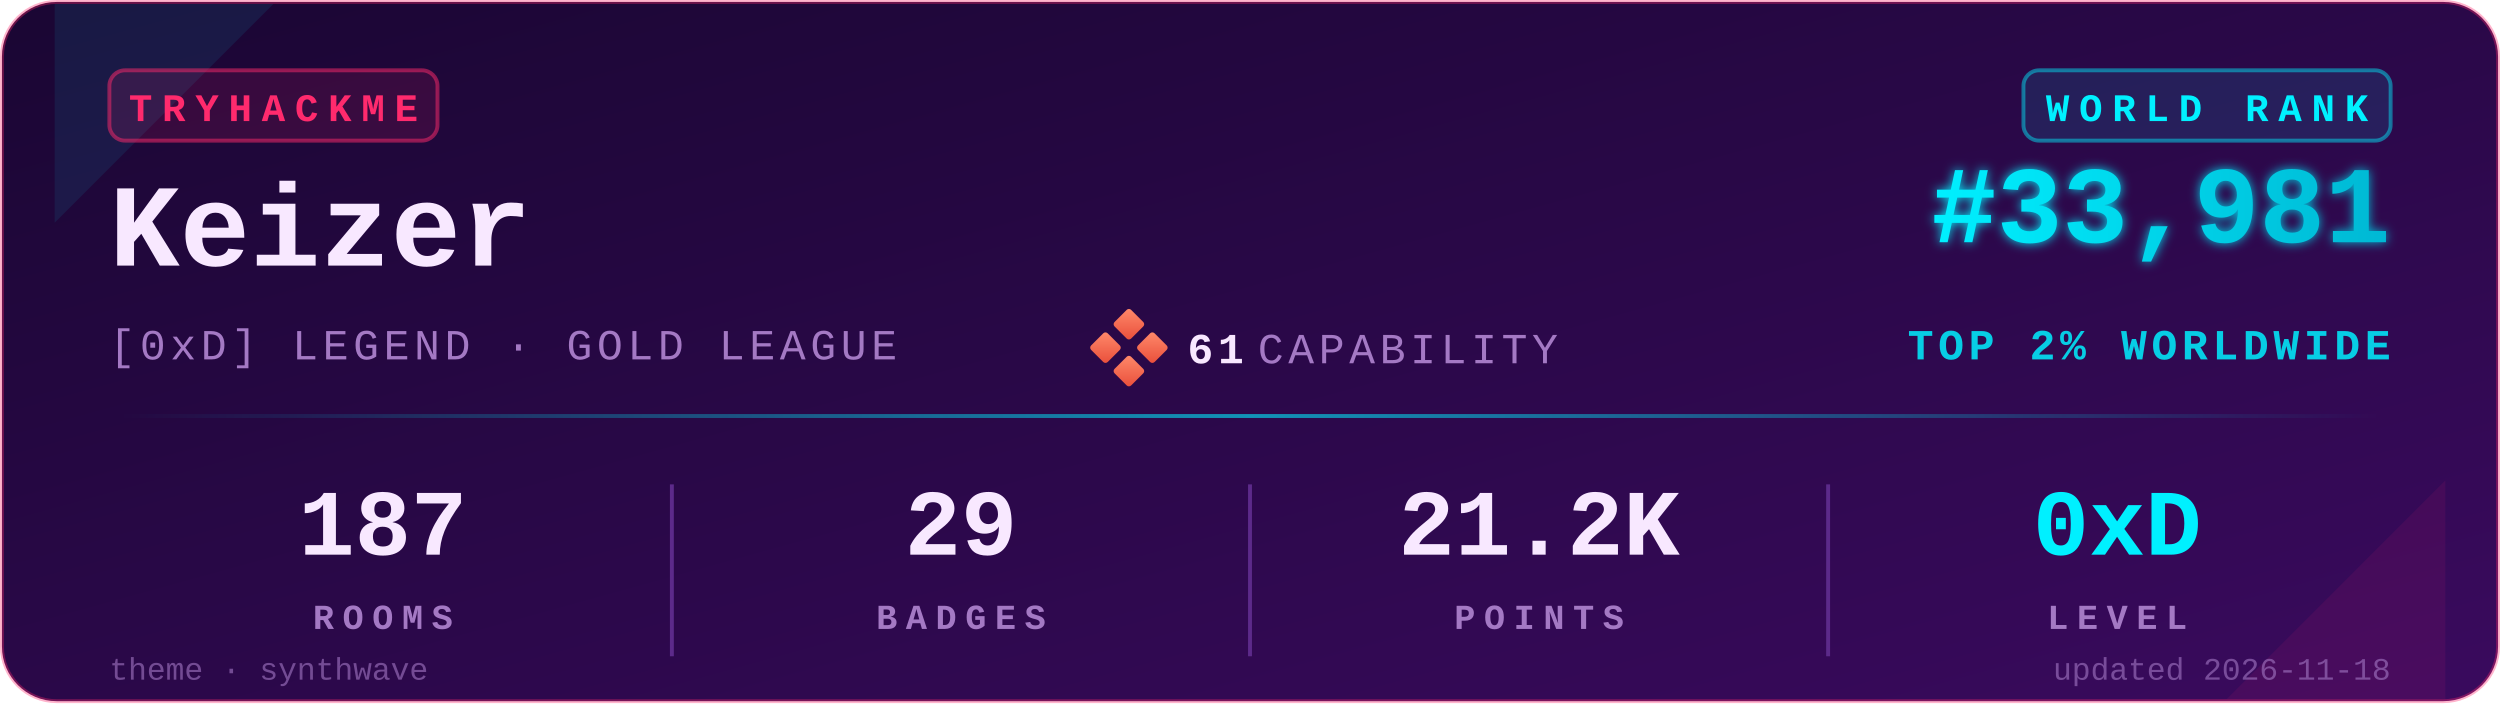
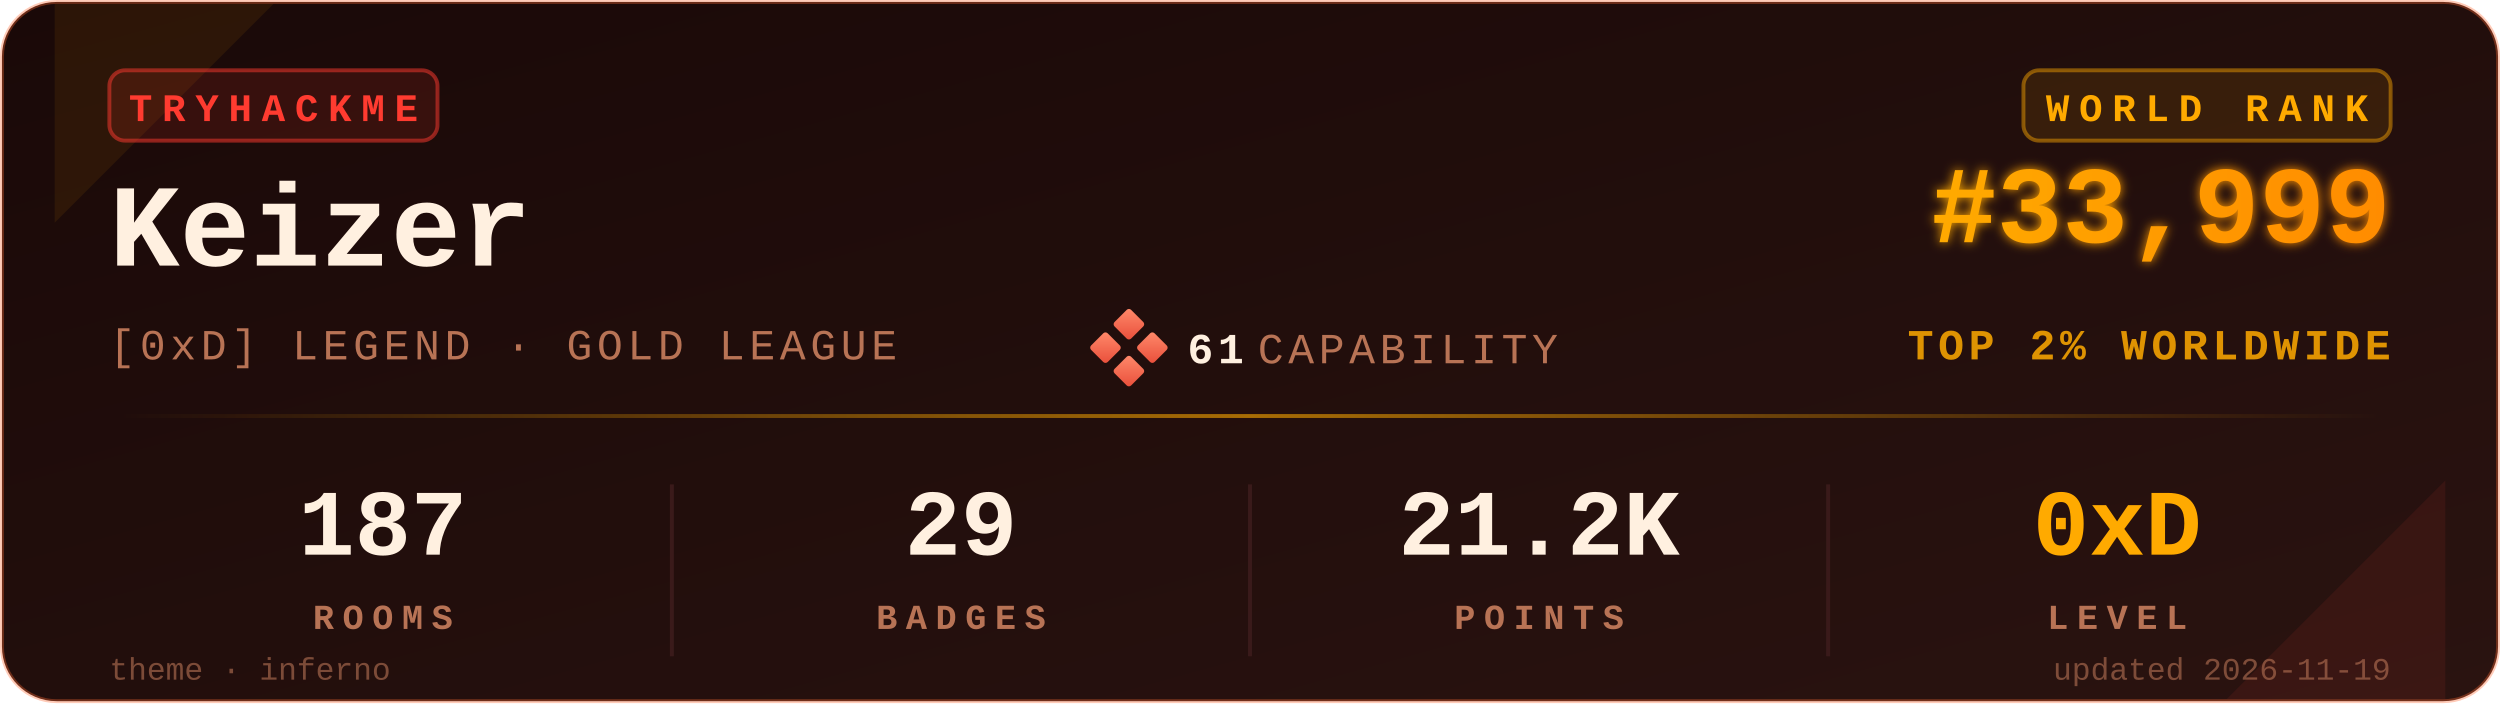
<svg xmlns="http://www.w3.org/2000/svg" viewBox="0 0 640 180" width="640" height="180" role="img" aria-label="TryHackMe stats for Keizer">
  <defs>
    <linearGradient id="bgGrad" x1="0" y1="0" x2="1" y2="1">
-       <stop offset="0%" stop-color="#1a0633" />
-       <stop offset="100%" stop-color="#3a0a5e" />
+       <stop offset="0%" stop-color="#1a0908" />
+       <stop offset="100%" stop-color="#2a1310" />
    </linearGradient>
    <linearGradient id="rankGrad" x1="0" y1="0" x2="1" y2="0">
-       <stop offset="0%" stop-color="#00F0FF" />
-       <stop offset="100%" stop-color="#00B8D4" />
+       <stop offset="0%" stop-color="#FFAA00" />
+       <stop offset="100%" stop-color="#FF8C00" />
    </linearGradient>
    <linearGradient id="accentGrad" x1="0" y1="0" x2="1" y2="0">
-       <stop offset="0%" stop-color="#00F0FF" stop-opacity="0" />
-       <stop offset="50%" stop-color="#00F0FF" stop-opacity="0.6" />
-       <stop offset="100%" stop-color="#00F0FF" stop-opacity="0" />
+       <stop offset="0%" stop-color="#FFAA00" stop-opacity="0" />
+       <stop offset="50%" stop-color="#FFAA00" stop-opacity="0.6" />
+       <stop offset="100%" stop-color="#FFAA00" stop-opacity="0" />
    </linearGradient>
    <linearGradient id="capGrad" x1="0" y1="0" x2="1" y2="1">
      <stop offset="0%" stop-color="#ff8a6b" />
      <stop offset="100%" stop-color="#e94e3a" />
    </linearGradient>
    <filter id="glow" x="-20%" y="-20%" width="140%" height="140%">
      <feGaussianBlur stdDeviation="1.4" result="b" />
      <feMerge>
        <feMergeNode in="b" />
        <feMergeNode in="SourceGraphic" />
      </feMerge>
    </filter>
  </defs>
-   <rect x="0.5" y="0.5" width="639" height="179" rx="14" ry="14" fill="url(#bgGrad)" stroke="#FF2A6D" stroke-opacity="0.35" stroke-width="1" />
-   <path d="M 14,1 L 70,1 L 14,57 Z" fill="#00F0FF" opacity="0.08" />
-   <path d="M 626,179 L 570,179 L 626,123 Z" fill="#FF2A6D" opacity="0.08" />
+   <rect x="0.5" y="0.5" width="639" height="179" rx="14" ry="14" fill="url(#bgGrad)" stroke="#FF6B35" stroke-opacity="0.35" stroke-width="1" />
+   <path d="M 14,1 L 70,1 L 14,57 Z" fill="#FFAA00" opacity="0.08" />
+   <path d="M 626,179 L 570,179 L 626,123 Z" fill="#FF3B30" opacity="0.08" />
  <g transform="translate(28,18)">
-     <rect x="0" y="0" width="84" height="18" rx="4" ry="4" fill="#FF2A6D" fill-opacity="0.12" stroke="#FF2A6D" stroke-opacity="0.5" />
-     <text x="42" y="13" fill="#FF2A6D" font-family="ui-monospace,'SF Mono','Menlo','Cascadia Code','Consolas','Liberation Mono',monospace" font-size="10" font-weight="700" letter-spacing="2.5" text-anchor="middle">TRYHACKME</text>
+     <rect x="0" y="0" width="84" height="18" rx="4" ry="4" fill="#FF3B30" fill-opacity="0.12" stroke="#FF3B30" stroke-opacity="0.5" />
+     <text x="42" y="13" fill="#FF3B30" font-family="ui-monospace,'SF Mono','Menlo','Cascadia Code','Consolas','Liberation Mono',monospace" font-size="10" font-weight="700" letter-spacing="2.5" text-anchor="middle">TRYHACKME</text>
  </g>
-   <text x="28" y="68" fill="#F8E8FF" font-family="ui-monospace,'SF Mono','Menlo','Cascadia Code','Consolas','Liberation Mono',monospace" font-size="30" font-weight="700">Keizer</text>
-   <text x="28" y="92" fill="#A479C4" font-family="ui-monospace,'SF Mono','Menlo','Cascadia Code','Consolas','Liberation Mono',monospace" font-size="11" font-weight="500" letter-spacing="1.2">[0xD] LEGEND · GOLD LEAGUE</text>
+   <text x="28" y="68" fill="#FFF0E0" font-family="ui-monospace,'SF Mono','Menlo','Cascadia Code','Consolas','Liberation Mono',monospace" font-size="30" font-weight="700">Keizer</text>
+   <text x="28" y="92" fill="#B87355" font-family="ui-monospace,'SF Mono','Menlo','Cascadia Code','Consolas','Liberation Mono',monospace" font-size="11" font-weight="500" letter-spacing="1.2">[0xD] LEGEND · GOLD LEAGUE</text>
  <g transform="translate(280,80)">
    <rect x="6" y="0" width="6" height="6" rx="0.8" fill="url(#capGrad)" transform="rotate(45 9 3)" />
    <rect x="0" y="6" width="6" height="6" rx="0.8" fill="url(#capGrad)" transform="rotate(45 3 9)" />
    <rect x="12" y="6" width="6" height="6" rx="0.8" fill="url(#capGrad)" transform="rotate(45 15 9)" />
    <rect x="6" y="12" width="6" height="6" rx="0.8" fill="url(#capGrad)" transform="rotate(45 9 15)" />
-     <text x="24" y="13" fill="#F8E8FF" font-family="ui-monospace,'SF Mono','Menlo','Cascadia Code','Consolas','Liberation Mono',monospace" font-size="11" font-weight="700" letter-spacing="1.2">61</text>
-     <text x="42" y="13" fill="#A479C4" font-family="ui-monospace,'SF Mono','Menlo','Cascadia Code','Consolas','Liberation Mono',monospace" font-size="11" font-weight="500" letter-spacing="1.2">CAPABILITY</text>
+     <text x="24" y="13" fill="#FFF0E0" font-family="ui-monospace,'SF Mono','Menlo','Cascadia Code','Consolas','Liberation Mono',monospace" font-size="11" font-weight="700" letter-spacing="1.2">61</text>
+     <text x="42" y="13" fill="#B87355" font-family="ui-monospace,'SF Mono','Menlo','Cascadia Code','Consolas','Liberation Mono',monospace" font-size="11" font-weight="500" letter-spacing="1.2">CAPABILITY</text>
  </g>
  <g transform="translate(612,18)">
-     <rect x="-94" y="0" width="94" height="18" rx="4" ry="4" fill="#00F0FF" fill-opacity="0.10" stroke="#00F0FF" stroke-opacity="0.45" />
-     <text x="-47" y="13" fill="#00F0FF" font-family="ui-monospace,'SF Mono','Menlo','Cascadia Code','Consolas','Liberation Mono',monospace" font-size="10" font-weight="700" letter-spacing="2.5" text-anchor="middle">WORLD RANK</text>
+     <rect x="-94" y="0" width="94" height="18" rx="4" ry="4" fill="#FFAA00" fill-opacity="0.10" stroke="#FFAA00" stroke-opacity="0.45" />
+     <text x="-47" y="13" fill="#FFAA00" font-family="ui-monospace,'SF Mono','Menlo','Cascadia Code','Consolas','Liberation Mono',monospace" font-size="10" font-weight="700" letter-spacing="2.5" text-anchor="middle">WORLD RANK</text>
  </g>
-   <text x="612" y="62" fill="url(#rankGrad)" font-family="ui-monospace,'SF Mono','Menlo','Cascadia Code','Consolas','Liberation Mono',monospace" font-size="28" font-weight="700" text-anchor="end" filter="url(#glow)">#33,981</text>
-   <text x="612" y="92" fill="#00F0FF" fill-opacity="0.85" font-family="ui-monospace,'SF Mono','Menlo','Cascadia Code','Consolas','Liberation Mono',monospace" font-size="11" font-weight="600" letter-spacing="1.2" text-anchor="end">TOP 2% WORLDWIDE</text>
+   <text x="612" y="62" fill="url(#rankGrad)" font-family="ui-monospace,'SF Mono','Menlo','Cascadia Code','Consolas','Liberation Mono',monospace" font-size="28" font-weight="700" text-anchor="end" filter="url(#glow)">#33,999</text>
+   <text x="612" y="92" fill="#FFAA00" fill-opacity="0.85" font-family="ui-monospace,'SF Mono','Menlo','Cascadia Code','Consolas','Liberation Mono',monospace" font-size="11" font-weight="600" letter-spacing="1.2" text-anchor="end">TOP 2% WORLDWIDE</text>
  <rect x="28" y="106" width="584" height="1" fill="url(#accentGrad)" />
  <g font-family="ui-monospace,'SF Mono','Menlo','Cascadia Code','Consolas','Liberation Mono',monospace" text-anchor="middle">
-     <text x="98" y="142" fill="#F8E8FF" font-size="24" font-weight="700">187</text>
-     <text x="98" y="161" fill="#A479C4" font-size="9" font-weight="600" letter-spacing="2.2">ROOMS</text>
-     <text x="246" y="142" fill="#F8E8FF" font-size="24" font-weight="700">29</text>
-     <text x="246" y="161" fill="#A479C4" font-size="9" font-weight="600" letter-spacing="2.2">BADGES</text>
-     <text x="394" y="142" fill="#F8E8FF" font-size="24" font-weight="700">21.2K</text>
-     <text x="394" y="161" fill="#A479C4" font-size="9" font-weight="600" letter-spacing="2.2">POINTS</text>
-     <text x="542" y="142" fill="#00F0FF" font-size="24" font-weight="700">0xD</text>
-     <text x="542" y="161" fill="#A479C4" font-size="9" font-weight="600" letter-spacing="2.2">LEVEL</text>
+     <text x="98" y="142" fill="#FFF0E0" font-size="24" font-weight="700">187</text>
+     <text x="98" y="161" fill="#B87355" font-size="9" font-weight="600" letter-spacing="2.2">ROOMS</text>
+     <text x="246" y="142" fill="#FFF0E0" font-size="24" font-weight="700">29</text>
+     <text x="246" y="161" fill="#B87355" font-size="9" font-weight="600" letter-spacing="2.2">BADGES</text>
+     <text x="394" y="142" fill="#FFF0E0" font-size="24" font-weight="700">21.2K</text>
+     <text x="394" y="161" fill="#B87355" font-size="9" font-weight="600" letter-spacing="2.2">POINTS</text>
+     <text x="542" y="142" fill="#FFAA00" font-size="24" font-weight="700">0xD</text>
+     <text x="542" y="161" fill="#B87355" font-size="9" font-weight="600" letter-spacing="2.2">LEVEL</text>
  </g>
-   <line x1="172" y1="124" x2="172" y2="168" stroke="#5C2A8A" stroke-width="1" />
-   <line x1="320" y1="124" x2="320" y2="168" stroke="#5C2A8A" stroke-width="1" />
-   <line x1="468" y1="124" x2="468" y2="168" stroke="#5C2A8A" stroke-width="1" />
-   <text x="28" y="174" fill="#A479C4" fill-opacity="0.6" font-family="ui-monospace,'SF Mono','Menlo','Cascadia Code','Consolas','Liberation Mono',monospace" font-size="8" font-weight="500">theme · synthwave</text>
-   <text x="612" y="174" fill="#A479C4" fill-opacity="0.6" font-family="ui-monospace,'SF Mono','Menlo','Cascadia Code','Consolas','Liberation Mono',monospace" font-size="8" font-weight="500" text-anchor="end">updated 2026-11-18</text>
+   <line x1="172" y1="124" x2="172" y2="168" stroke="#3a1a1a" stroke-width="1" />
+   <line x1="320" y1="124" x2="320" y2="168" stroke="#3a1a1a" stroke-width="1" />
+   <line x1="468" y1="124" x2="468" y2="168" stroke="#3a1a1a" stroke-width="1" />
+   <text x="28" y="174" fill="#B87355" fill-opacity="0.6" font-family="ui-monospace,'SF Mono','Menlo','Cascadia Code','Consolas','Liberation Mono',monospace" font-size="8" font-weight="500">theme · inferno</text>
+   <text x="612" y="174" fill="#B87355" fill-opacity="0.6" font-family="ui-monospace,'SF Mono','Menlo','Cascadia Code','Consolas','Liberation Mono',monospace" font-size="8" font-weight="500" text-anchor="end">updated 2026-11-19</text>
</svg>
